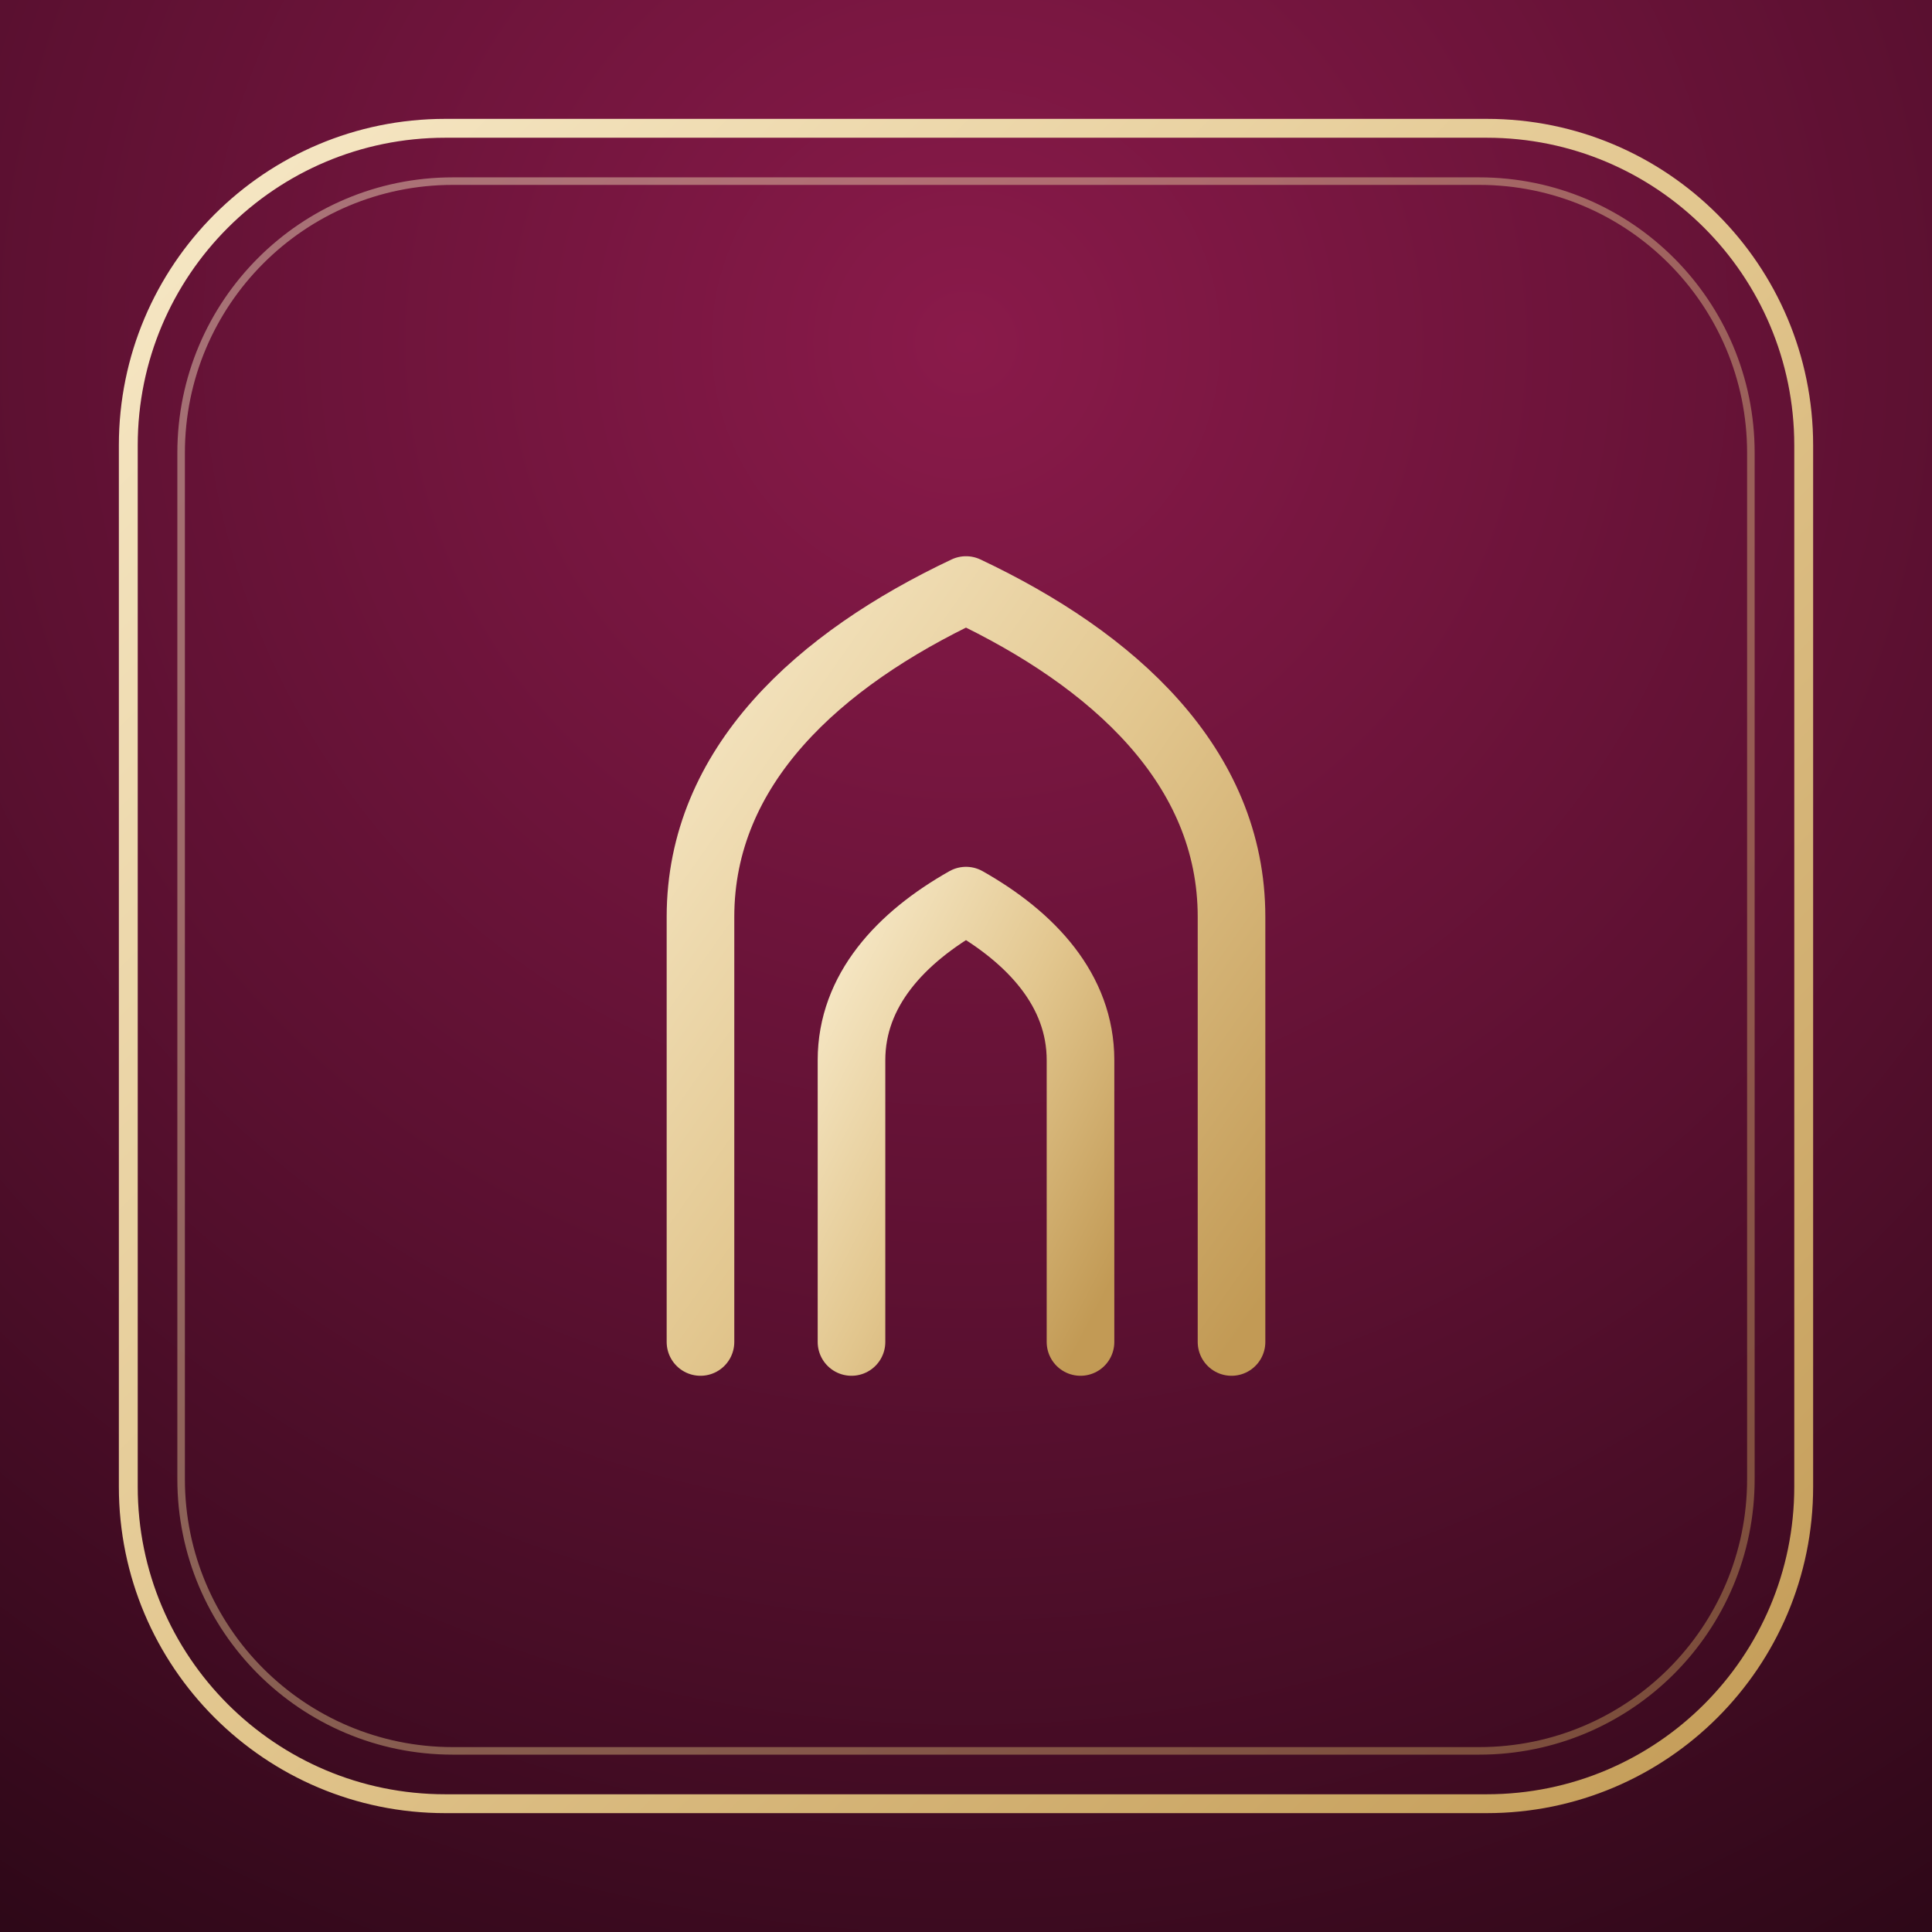
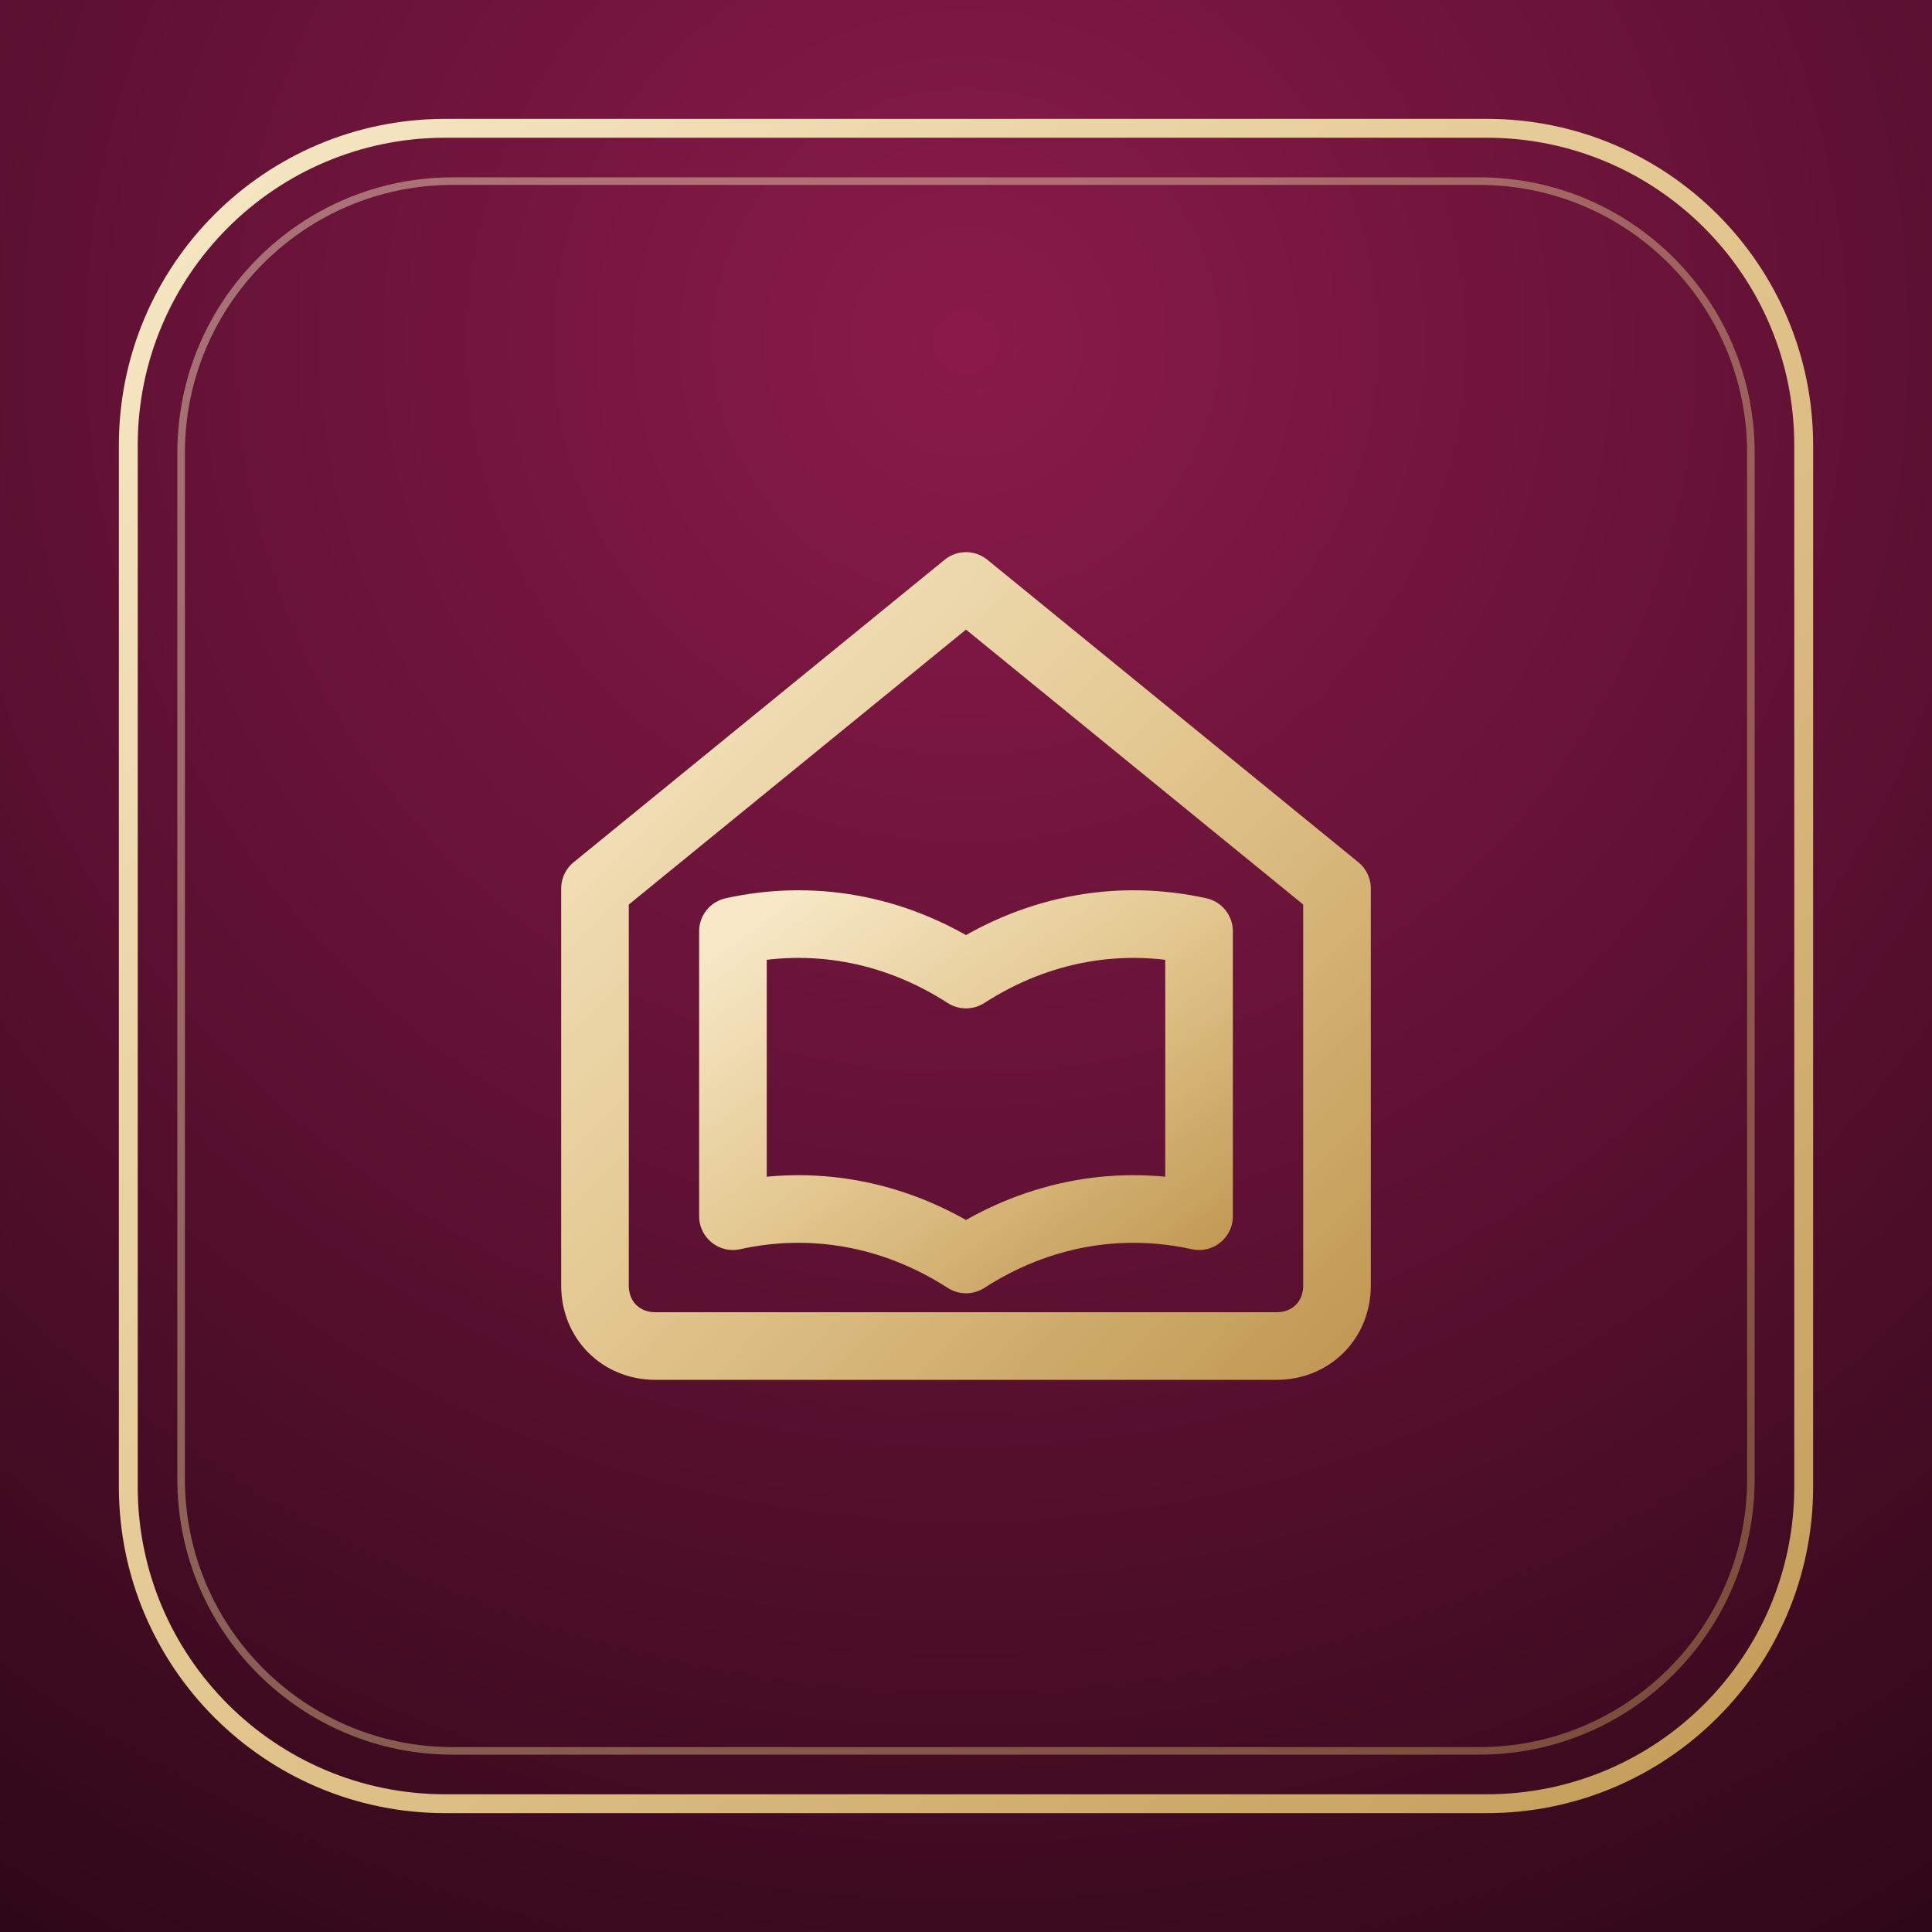
<svg xmlns="http://www.w3.org/2000/svg" width="512" height="512" viewBox="0 0 512 512">
  <defs>
    <linearGradient id="g" x1="0" y1="0" x2="1" y2="1">
      <stop offset="0" stop-color="#F7E9C8" />
      <stop offset=".5" stop-color="#E2C68E" />
      <stop offset="1" stop-color="#C29A55" />
    </linearGradient>
    <radialGradient id="b" cx=".5" cy=".18" r=".95">
      <stop offset="0" stop-color="#8A1A4A" />
      <stop offset=".55" stop-color="#5A1030" />
      <stop offset="1" stop-color="#2E0818" />
    </radialGradient>
  </defs>
  <rect width="512" height="512" fill="url(#b)" />
  <rect x="34" y="34" width="444" height="444" rx="84" fill="none" stroke="url(#g)" stroke-width="5" />
  <rect x="48" y="48" width="416" height="416" rx="72" fill="none" stroke="url(#g)" stroke-opacity=".45" stroke-width="2" />
  <g transform="translate(112.64 112.64) scale(11.94667)" fill="none" stroke="url(#g)" stroke-width="1.5" stroke-linecap="round" stroke-linejoin="round">
-     <path d="M6.11 20.34L6.11 10.91C6.11 7.56 8.74 5.2 12 3.66C15.26 5.2 17.89 7.56 17.89 10.91L17.89 20.34" />
-     <path d="M9.46 20.34L9.46 14.09C9.46 12.54 10.55 11.37 12 10.55C13.45 11.37 14.54 12.54 14.54 14.09L14.54 20.34" />
-     <path d="M4.29 20.34L19.71 20.34" />
+     <path d="M3.77 10.28L12 3.57L20.23 10.28L20.23 19.09C20.23 19.85 19.66 20.43 18.89 20.43L5.11 20.43C4.34 20.43 3.77 19.85 3.77 19.09Z" />
+     <path d="M12 12.19C10.37 11.14 8.55 10.85 6.83 11.23L6.83 17.55C8.55 17.17 10.37 17.46 12 18.51C13.63 17.46 15.45 17.17 17.17 17.55L17.17 11.23C15.45 10.85 13.63 11.14 12 12.19Z" />
+     <path d="M12 12.19L12 18.51" />
  </g>
</svg>
